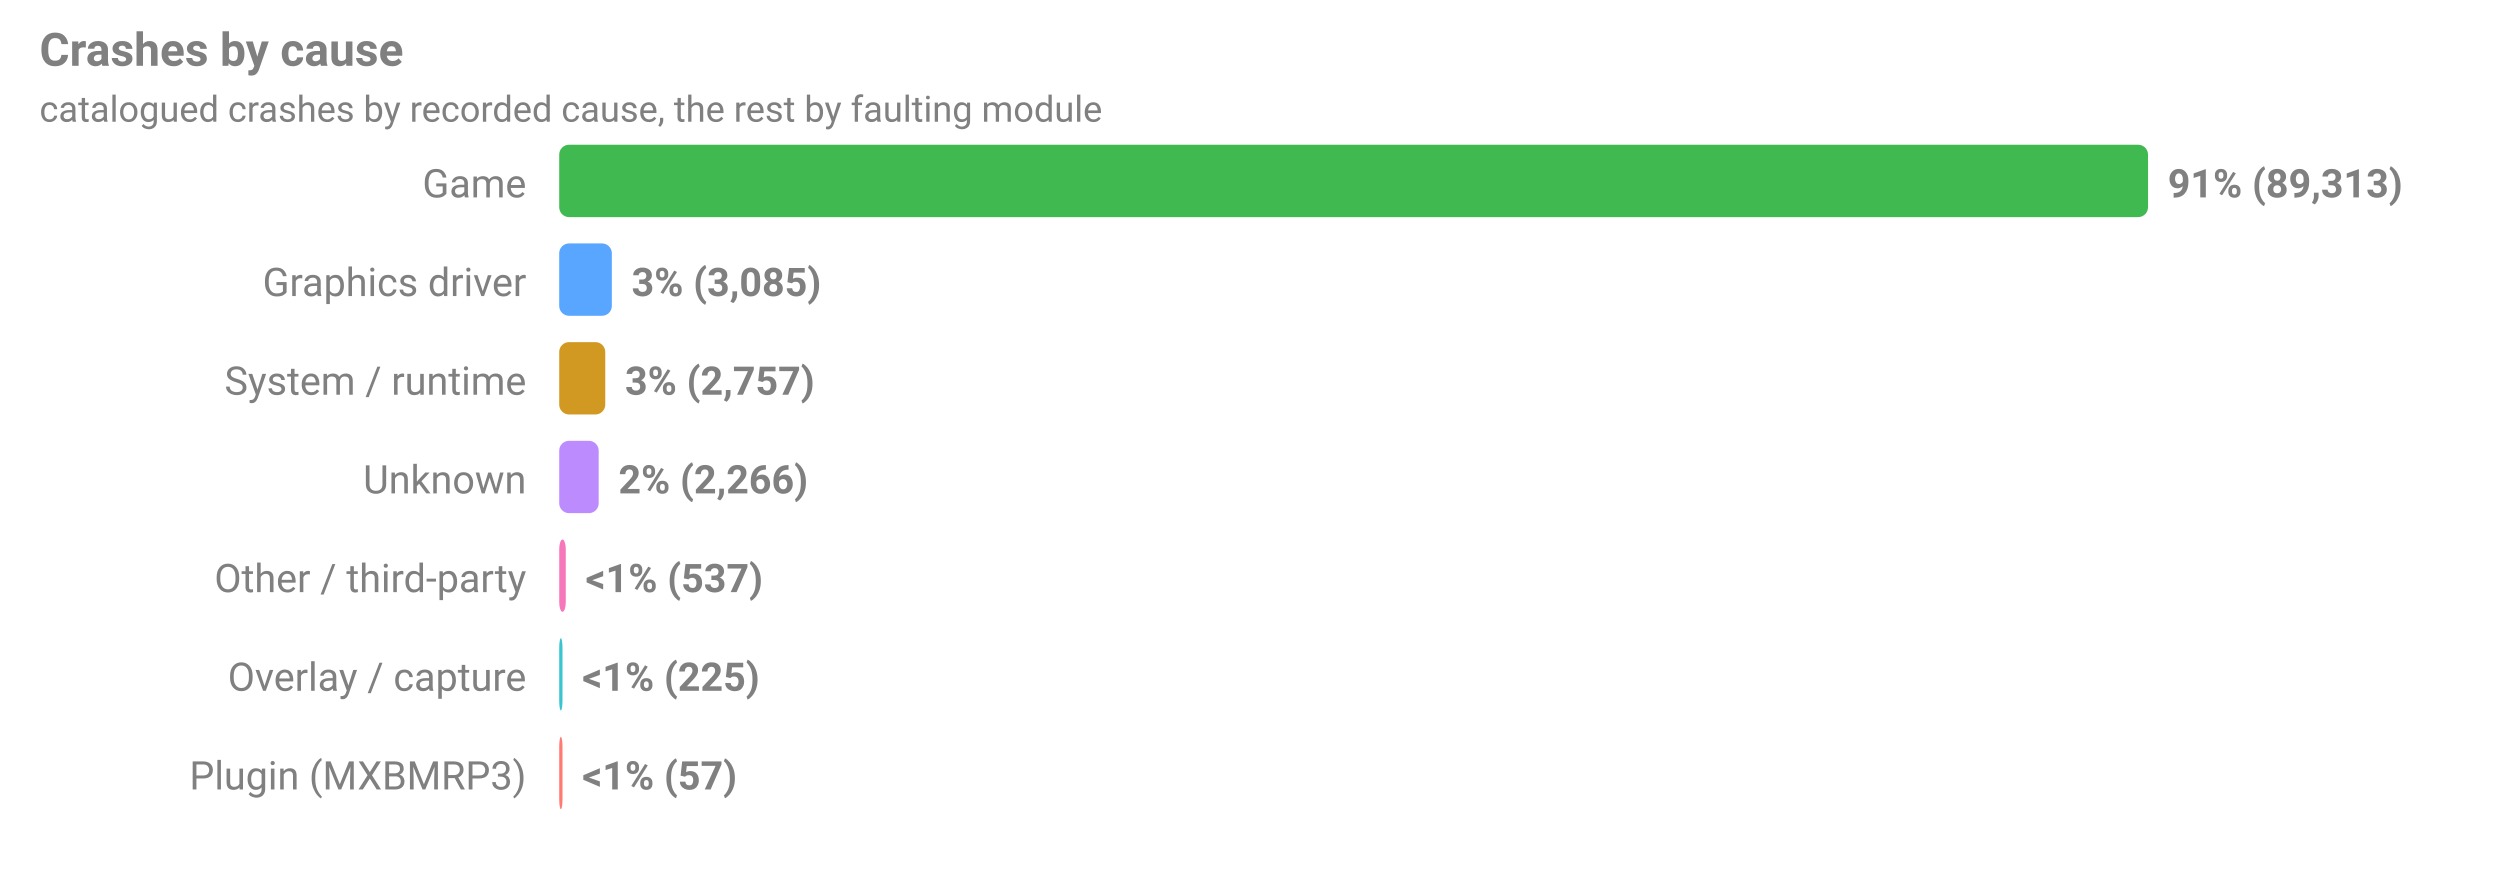
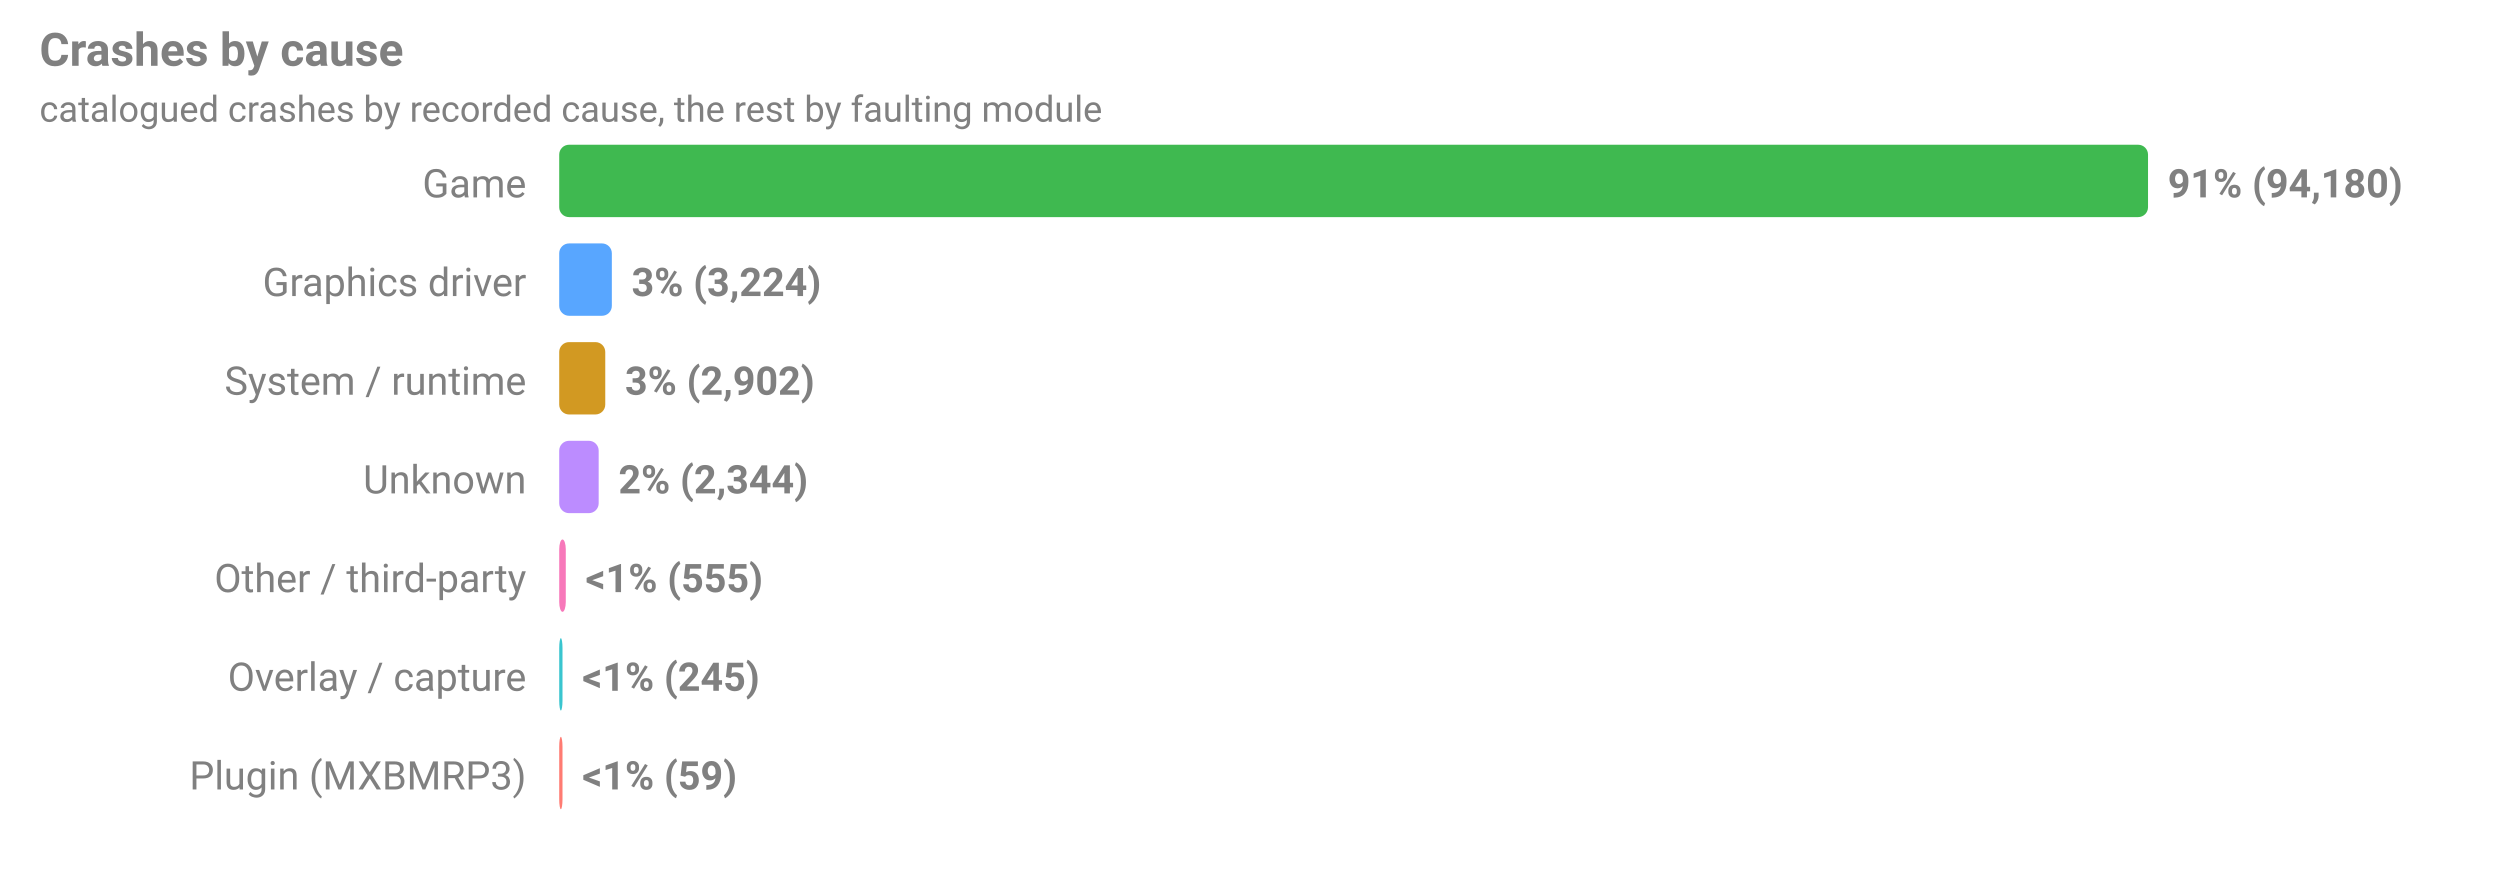
<svg xmlns="http://www.w3.org/2000/svg" width="760" height="266" viewBox="0 0 760 266" role="img" aria-label="Crashes by cause">
  <style>
  text{font-family:-apple-system,BlinkMacSystemFont,'Segoe UI',Roboto,Helvetica,Arial,sans-serif}
  .grid{stroke:#808080;stroke-opacity:.3;stroke-width:1}
  .axis{stroke:#808080;stroke-width:1}
  .lbl{fill:#808080;font-size:12px}
  .val{fill:#808080;font-size:12px;font-weight:600}
  .title{fill:#808080;font-size:14px;font-weight:700}
  .sub{fill:#808080;font-size:11px}
  .gap{fill:#808080;opacity:.12}
  .gaplbl{fill:#808080;font-size:10px;opacity:.85}
  .ico{fill:#808080}
  .t1{fill:#e3b341}
  .t2{fill:#d29922}
  .t3{fill:#b7860b}
  .t4{fill:#946f0f}
</style>
  <text x="12" y="20" class="title">Crashes by cause</text>
  <text x="12" y="37" class="sub">catalogued crashes by recorded cause, the rest by faulting module</text>
  <text x="160" y="60" class="lbl" text-anchor="end">Game</text>
-   <rect x="170" y="44" width="483" height="22" rx="3" fill="#3fb950" data-tip="Game: 91% (89,313)" />
-   <text x="659" y="60" class="val">91% (89,313)</text>
+   <rect x="170" y="44" width="483" height="22" rx="3" fill="#3fb950" data-tip="Game: 91% (94,180)" />
+   <text x="659" y="60" class="val">91% (94,180)</text>
  <text x="160" y="90" class="lbl" text-anchor="end">Graphics driver</text>
-   <rect x="170" y="74" width="16" height="22" rx="3" fill="#58a6ff" data-tip="Graphics driver: 3% (3,085)" />
-   <text x="192" y="90" class="val">3% (3,085)</text>
+   <rect x="170" y="74" width="16" height="22" rx="3" fill="#58a6ff" data-tip="Graphics driver: 3% (3,224)" />
+   <text x="192" y="90" class="val">3% (3,224)</text>
  <text x="160" y="120" class="lbl" text-anchor="end">System / runtime</text>
-   <rect x="170" y="104" width="14" height="22" rx="3" fill="#d29922" data-tip="System / runtime: 3% (2,757)" />
-   <text x="190" y="120" class="val">3% (2,757)</text>
+   <rect x="170" y="104" width="14" height="22" rx="3" fill="#d29922" data-tip="System / runtime: 3% (2,902)" />
+   <text x="190" y="120" class="val">3% (2,902)</text>
  <text x="160" y="150" class="lbl" text-anchor="end">Unknown</text>
-   <rect x="170" y="134" width="12" height="22" rx="3" fill="#bc8cff" data-tip="Unknown: 2% (2,266)" />
-   <text x="188" y="150" class="val">2% (2,266)</text>
+   <rect x="170" y="134" width="12" height="22" rx="3" fill="#bc8cff" data-tip="Unknown: 2% (2,344)" />
+   <text x="188" y="150" class="val">2% (2,344)</text>
  <text x="160" y="180" class="lbl" text-anchor="end">Other / third-party</text>
-   <rect x="170" y="164" width="2" height="22" rx="3" fill="#f778ba" data-tip="Other / third-party: &lt;1% (537)" />
-   <text x="178" y="180" class="val">&lt;1% (537)</text>
+   <rect x="170" y="164" width="2" height="22" rx="3" fill="#f778ba" data-tip="Other / third-party: &lt;1% (555)" />
+   <text x="178" y="180" class="val">&lt;1% (555)</text>
  <text x="160" y="210" class="lbl" text-anchor="end">Overlay / capture</text>
-   <rect x="170" y="194" width="1" height="22" rx="3" fill="#39c5cf" data-tip="Overlay / capture: &lt;1% (225)" />
-   <text x="177" y="210" class="val">&lt;1% (225)</text>
+   <rect x="170" y="194" width="1" height="22" rx="3" fill="#39c5cf" data-tip="Overlay / capture: &lt;1% (245)" />
+   <text x="177" y="210" class="val">&lt;1% (245)</text>
  <text x="160" y="240" class="lbl" text-anchor="end">Plugin (MXBMRP3)</text>
-   <rect x="170" y="224" width="1" height="22" rx="3" fill="#ff7b72" data-tip="Plugin (MXBMRP3): &lt;1% (57)" />
-   <text x="177" y="240" class="val">&lt;1% (57)</text>
+   <rect x="170" y="224" width="1" height="22" rx="3" fill="#ff7b72" data-tip="Plugin (MXBMRP3): &lt;1% (59)" />
+   <text x="177" y="240" class="val">&lt;1% (59)</text>
</svg>
